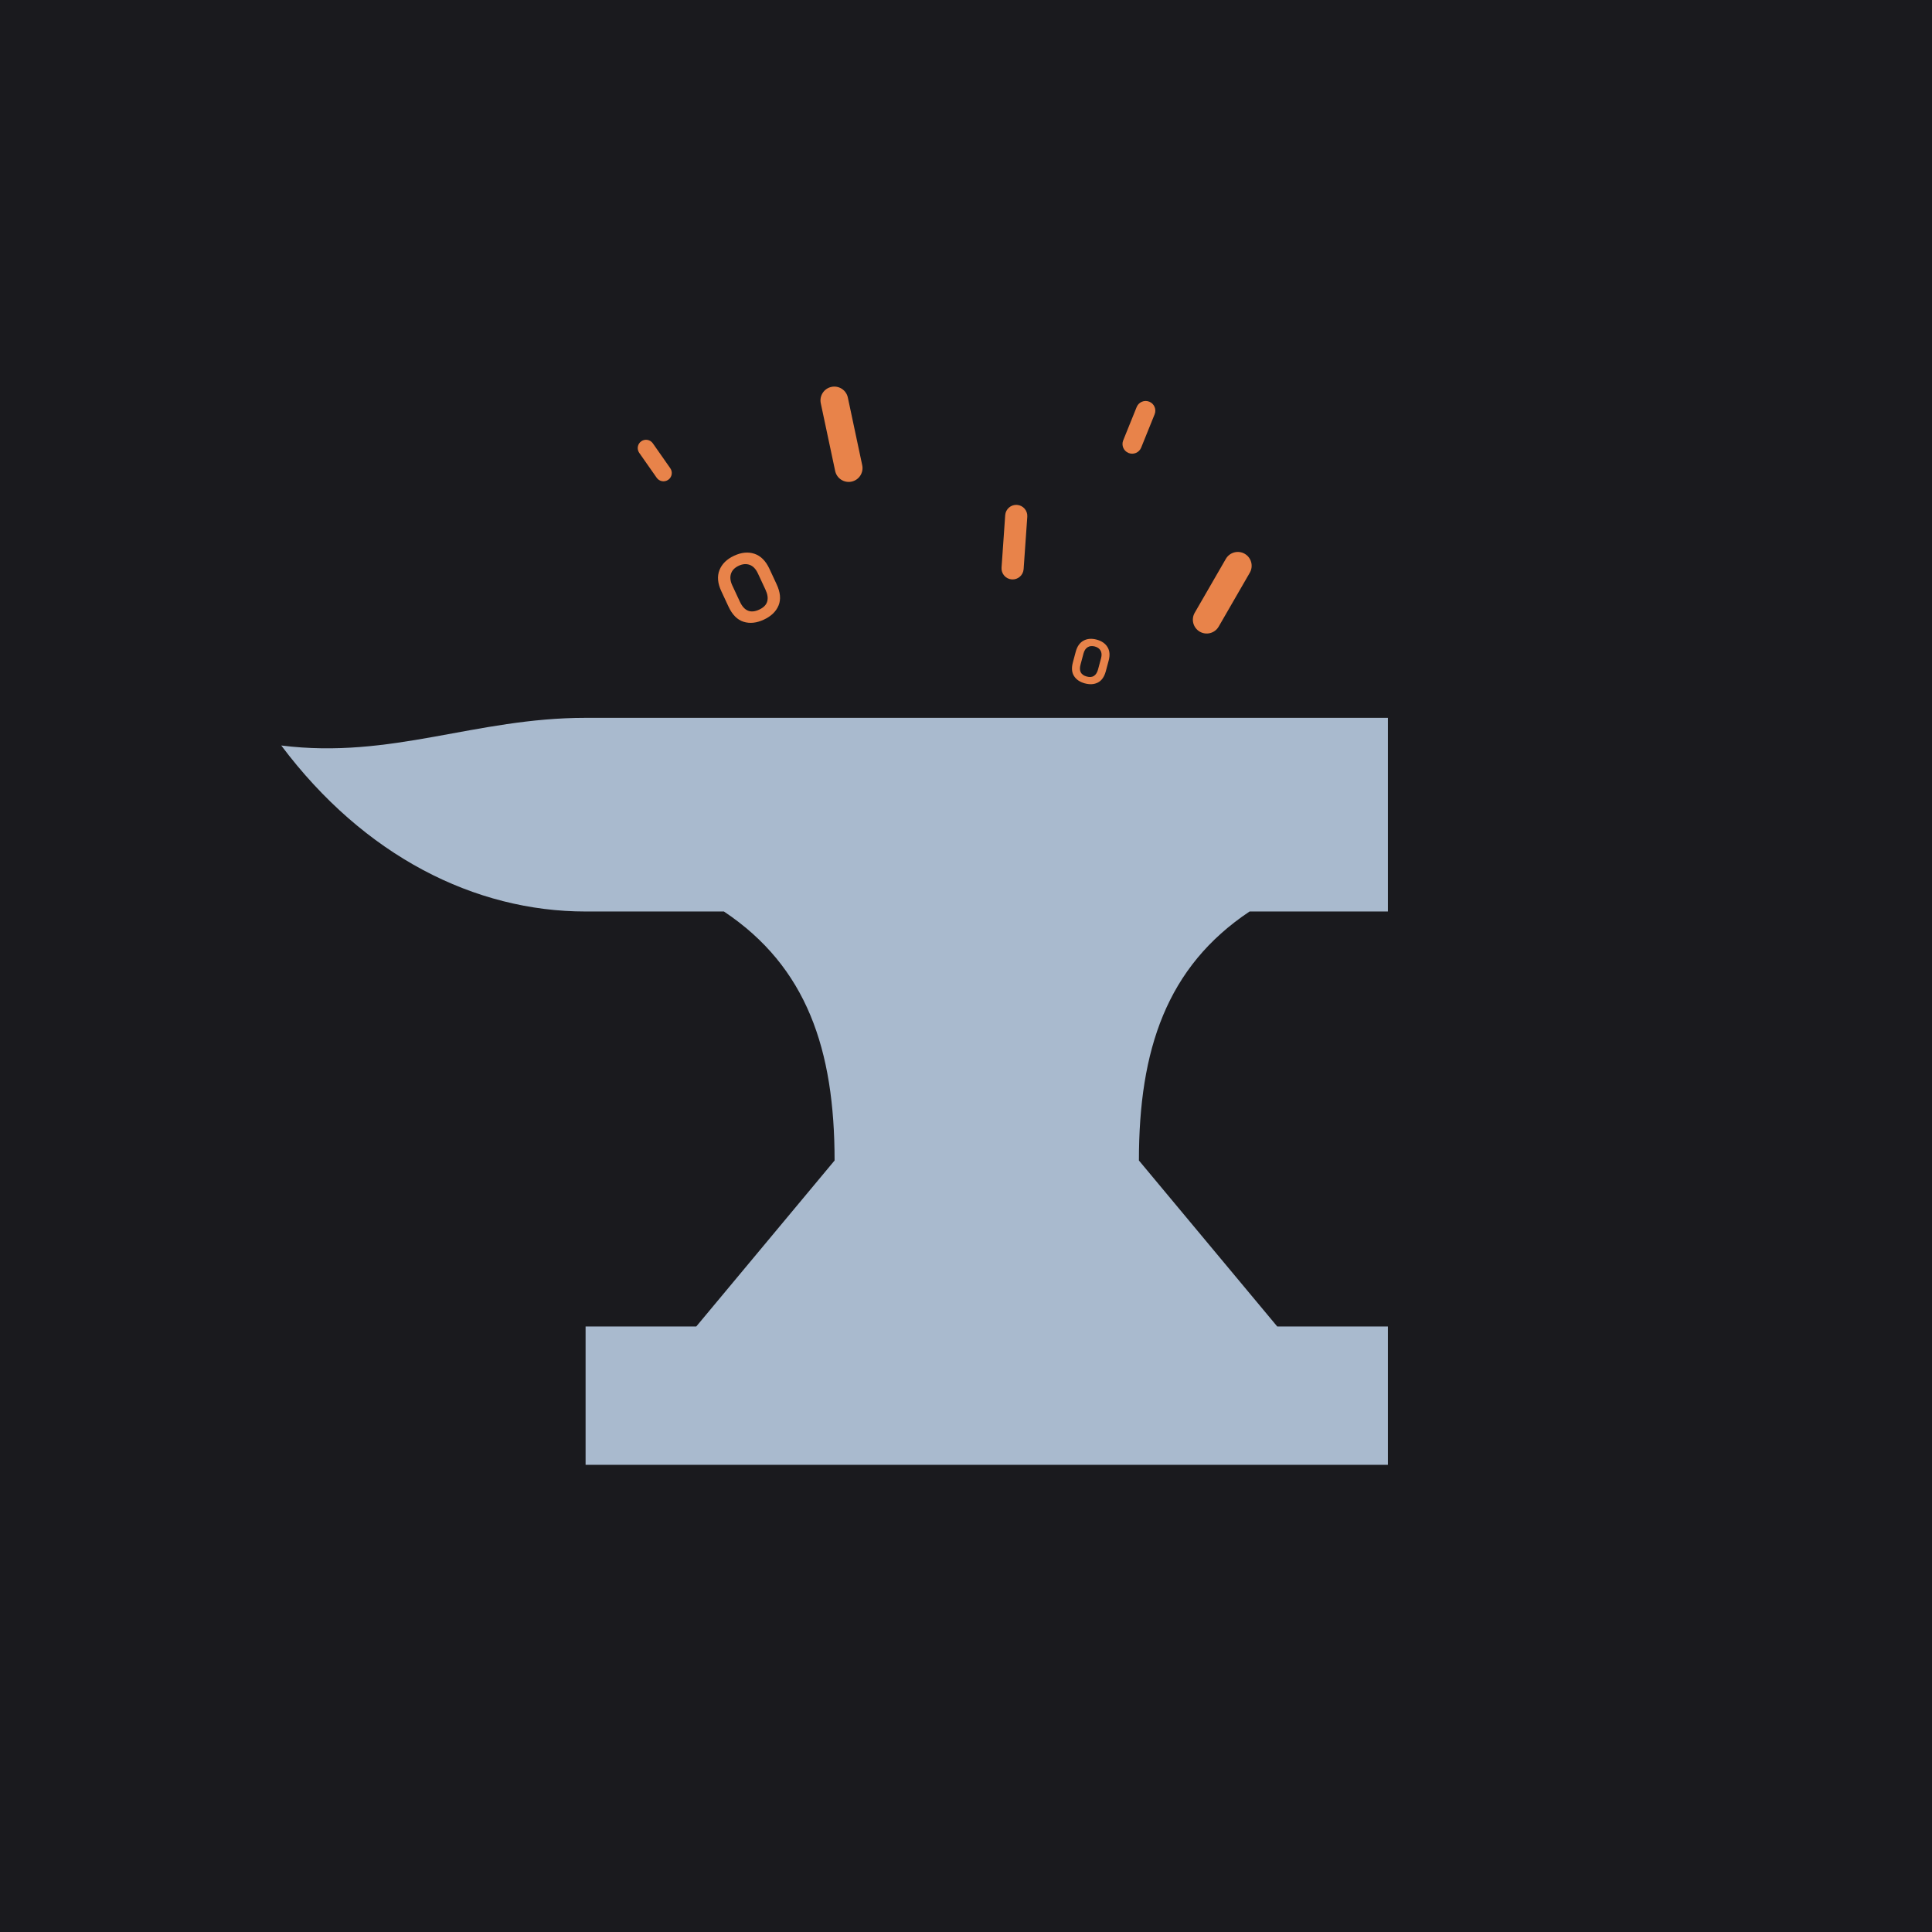
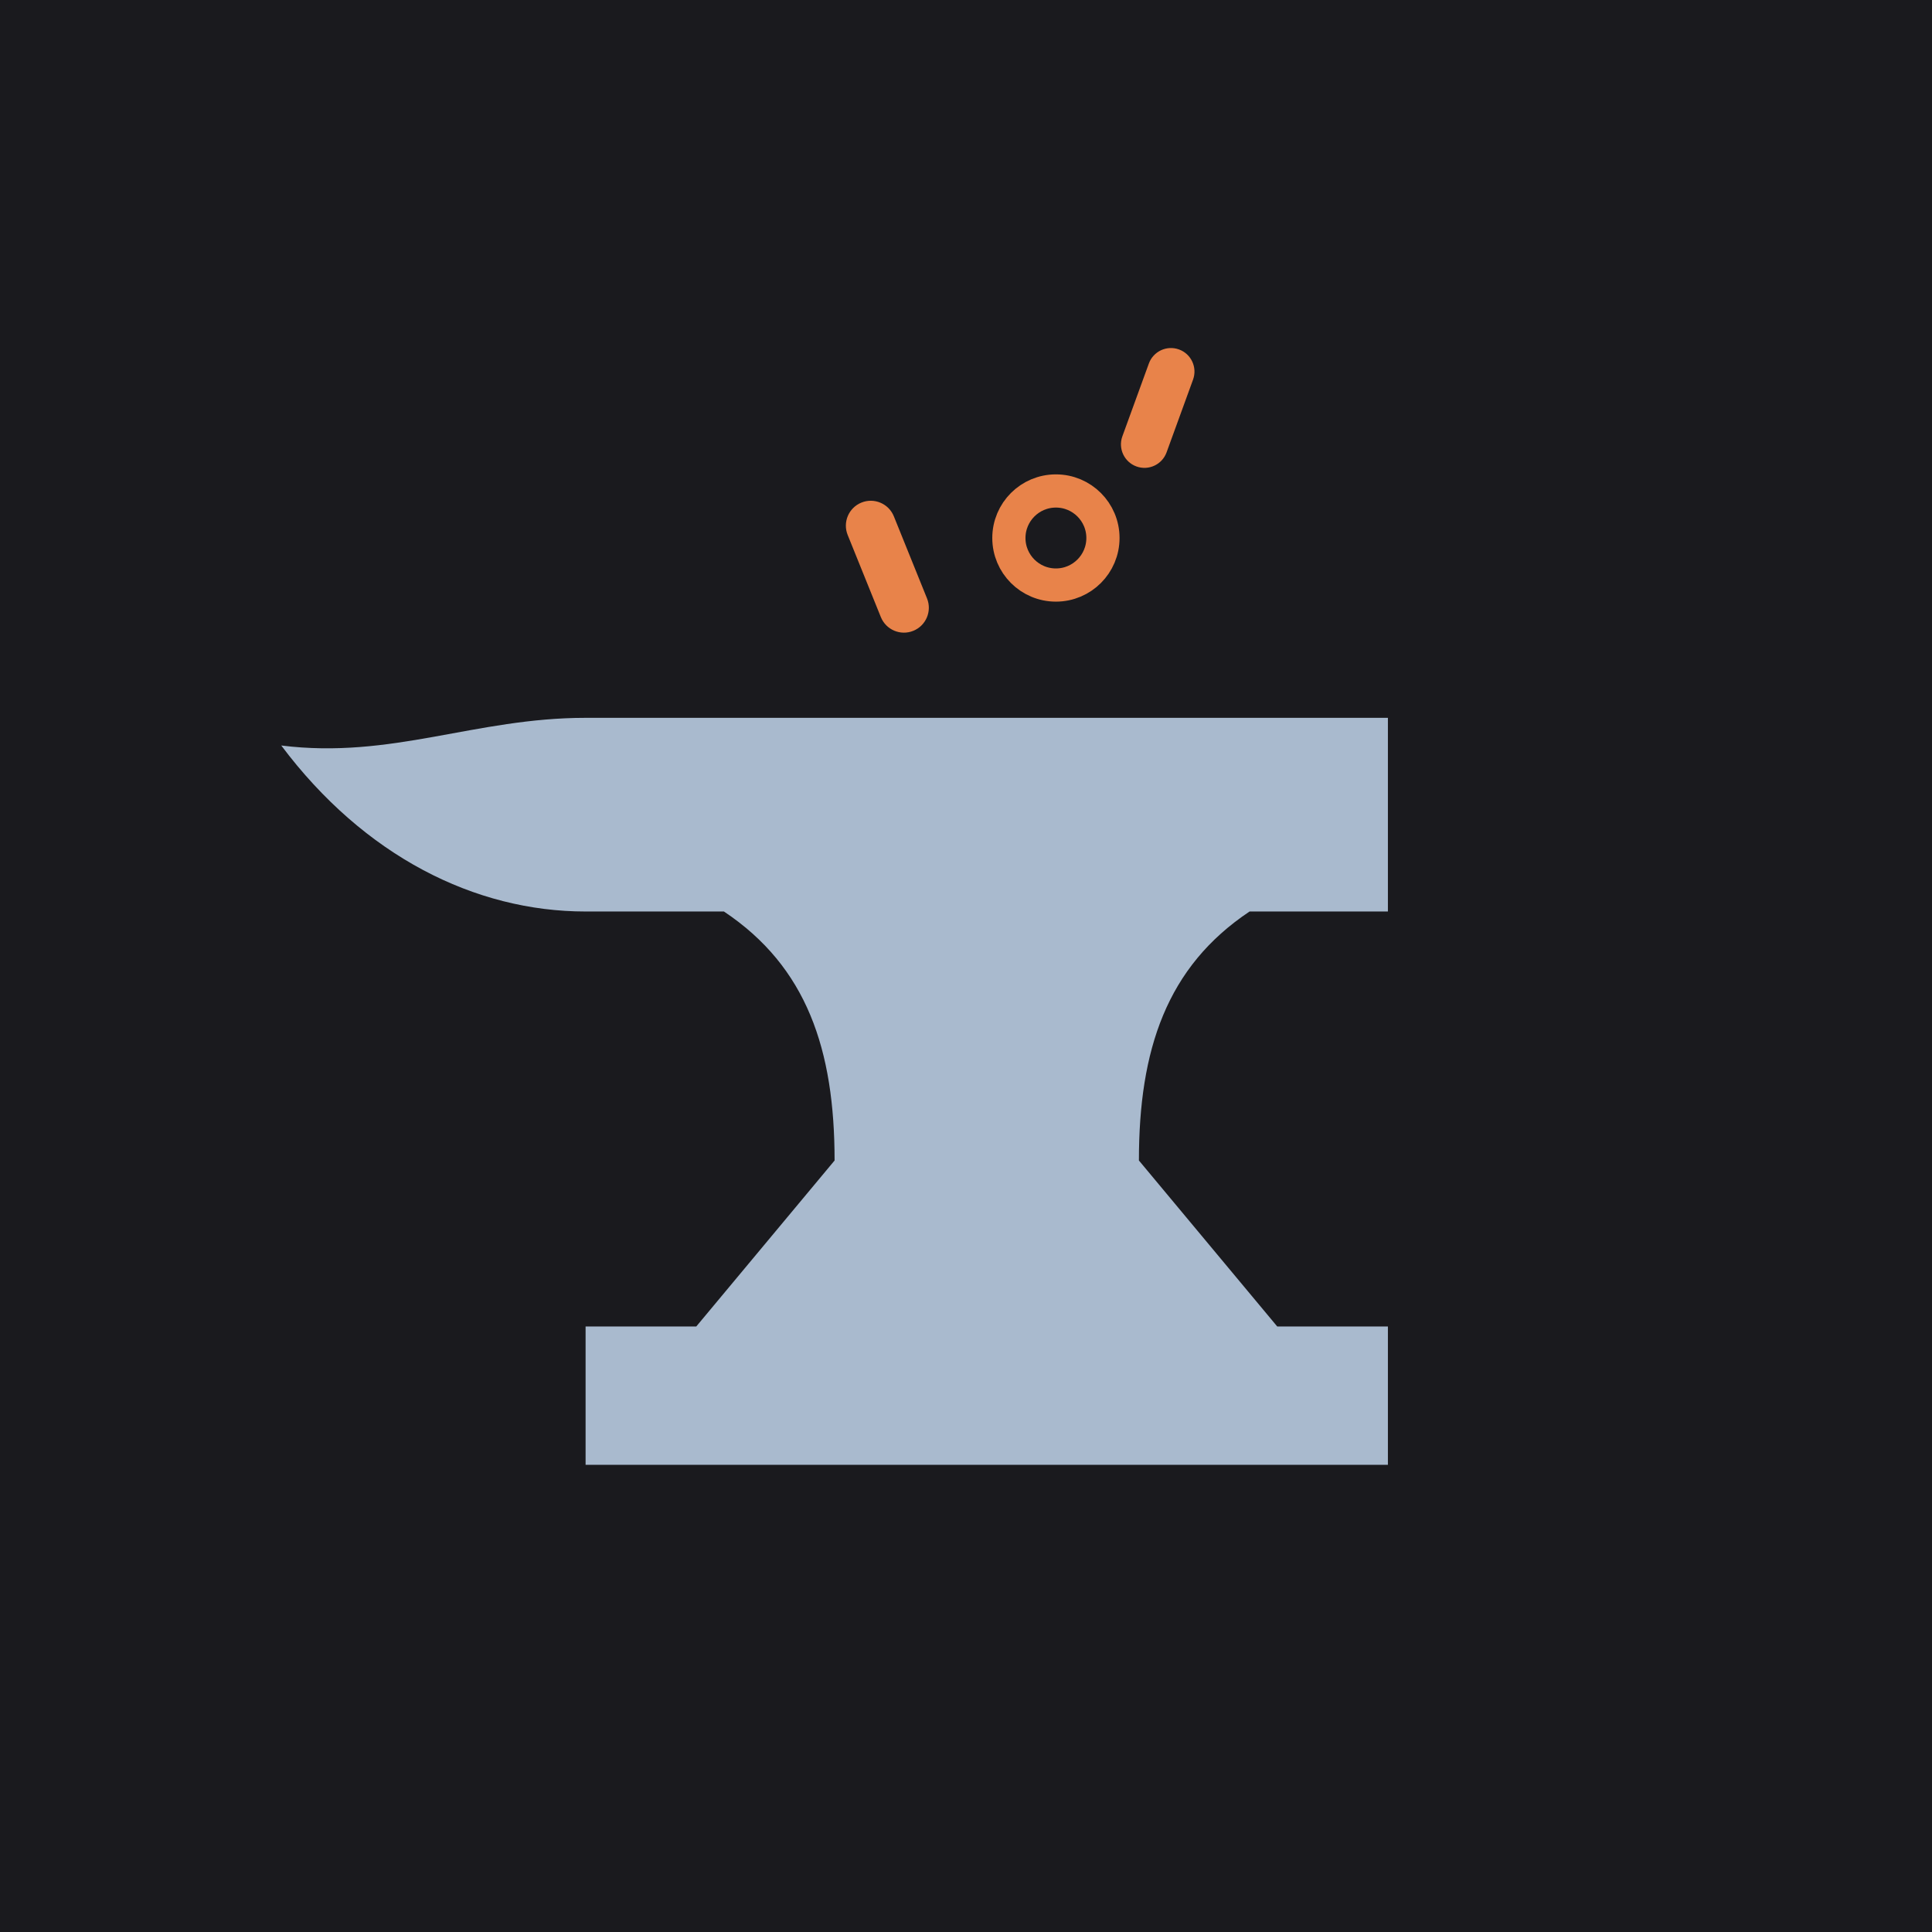
<svg xmlns="http://www.w3.org/2000/svg" viewBox="0 0 100 100" width="1080" height="1080">
  <rect width="100%" height="100%" fill="#1A1A1E" />
  <g transform="translate(50 47) scale(0.716) translate(-57.5 -43.75)">
-     <path d="M42.887 22.901Q42.1 23.268 41.422 23.056Q40.743 22.843 40.332 21.961L39.811 20.844Q39.412 19.988 39.679 19.319Q39.946 18.65 40.733 18.283Q41.526 17.913 42.207 18.14Q42.888 18.367 43.288 19.223L43.808 20.34Q44.22 21.222 43.95 21.877Q43.68 22.532 42.887 22.901ZM42.549 22.178Q43.025 21.956 43.129 21.591Q43.233 21.226 43.008 20.744L42.458 19.564Q42.23 19.075 41.863 18.942Q41.495 18.808 41.07 19.006Q40.632 19.21 40.51 19.584Q40.387 19.958 40.605 20.428L41.156 21.608Q41.389 22.109 41.738 22.252Q42.086 22.394 42.549 22.178Z" fill="#E8834A" />
-     <path d="M66.095 27.51Q65.556 27.365 65.31 26.98Q65.064 26.595 65.226 25.991L65.431 25.226Q65.588 24.639 65.996 24.42Q66.404 24.201 66.943 24.345Q67.487 24.491 67.728 24.884Q67.97 25.277 67.813 25.864L67.608 26.629Q67.446 27.233 67.042 27.444Q66.639 27.655 66.095 27.51ZM66.228 27.014Q66.554 27.102 66.756 26.965Q66.958 26.828 67.047 26.497L67.264 25.689Q67.353 25.354 67.227 25.137Q67.102 24.919 66.811 24.841Q66.511 24.761 66.296 24.894Q66.08 25.027 65.994 25.349L65.778 26.157Q65.686 26.501 65.798 26.715Q65.911 26.929 66.228 27.014Z" fill="#E8834A" />
-     <rect x="47.5" y="6" width="2" height="7" rx="1" fill="#E8834A" transform="rotate(-12 48.5 9.5)" />
-     <rect x="34.4" y="9.7" width="1.2" height="3.4" rx="0.6" fill="#E8834A" transform="rotate(-35 35 11.4)" />
-     <rect x="60.2" y="14.6" width="1.6" height="5.4" rx="0.8" fill="#E8834A" transform="rotate(4 61 17.3)" />
-     <rect x="69.3" y="7" width="1.4" height="4" rx="0.7" fill="#E8834A" transform="rotate(22 70 9)" />
-     <rect x="75" y="17.7" width="2" height="6.5" rx="1" fill="#E8834A" transform="rotate(30 76 21)" />
+     <rect x="50" y="14" width="3.6" height="10" rx="1.8" fill="#E8834A" transform="rotate(-22 52 19)" />
+     <circle cx="64" cy="17" r="3.4" fill="none" stroke="#E8834A" stroke-width="2.4" />
+     <rect x="69.5" y="3" width="3.4" height="9" rx="1.7" fill="#E8834A" transform="rotate(20 71 8)" />
    <path d="M30 30 H88 V44 H78 C72 48 70 54 70 62 L80 74 H88 V84 H30 V74 H38 L48 62 C48 54 46 48 40 44 H30 C22 44 14 40 8 32 C16 33 22 30 30 30 Z" fill="#A9BACE" />
  </g>
</svg>
